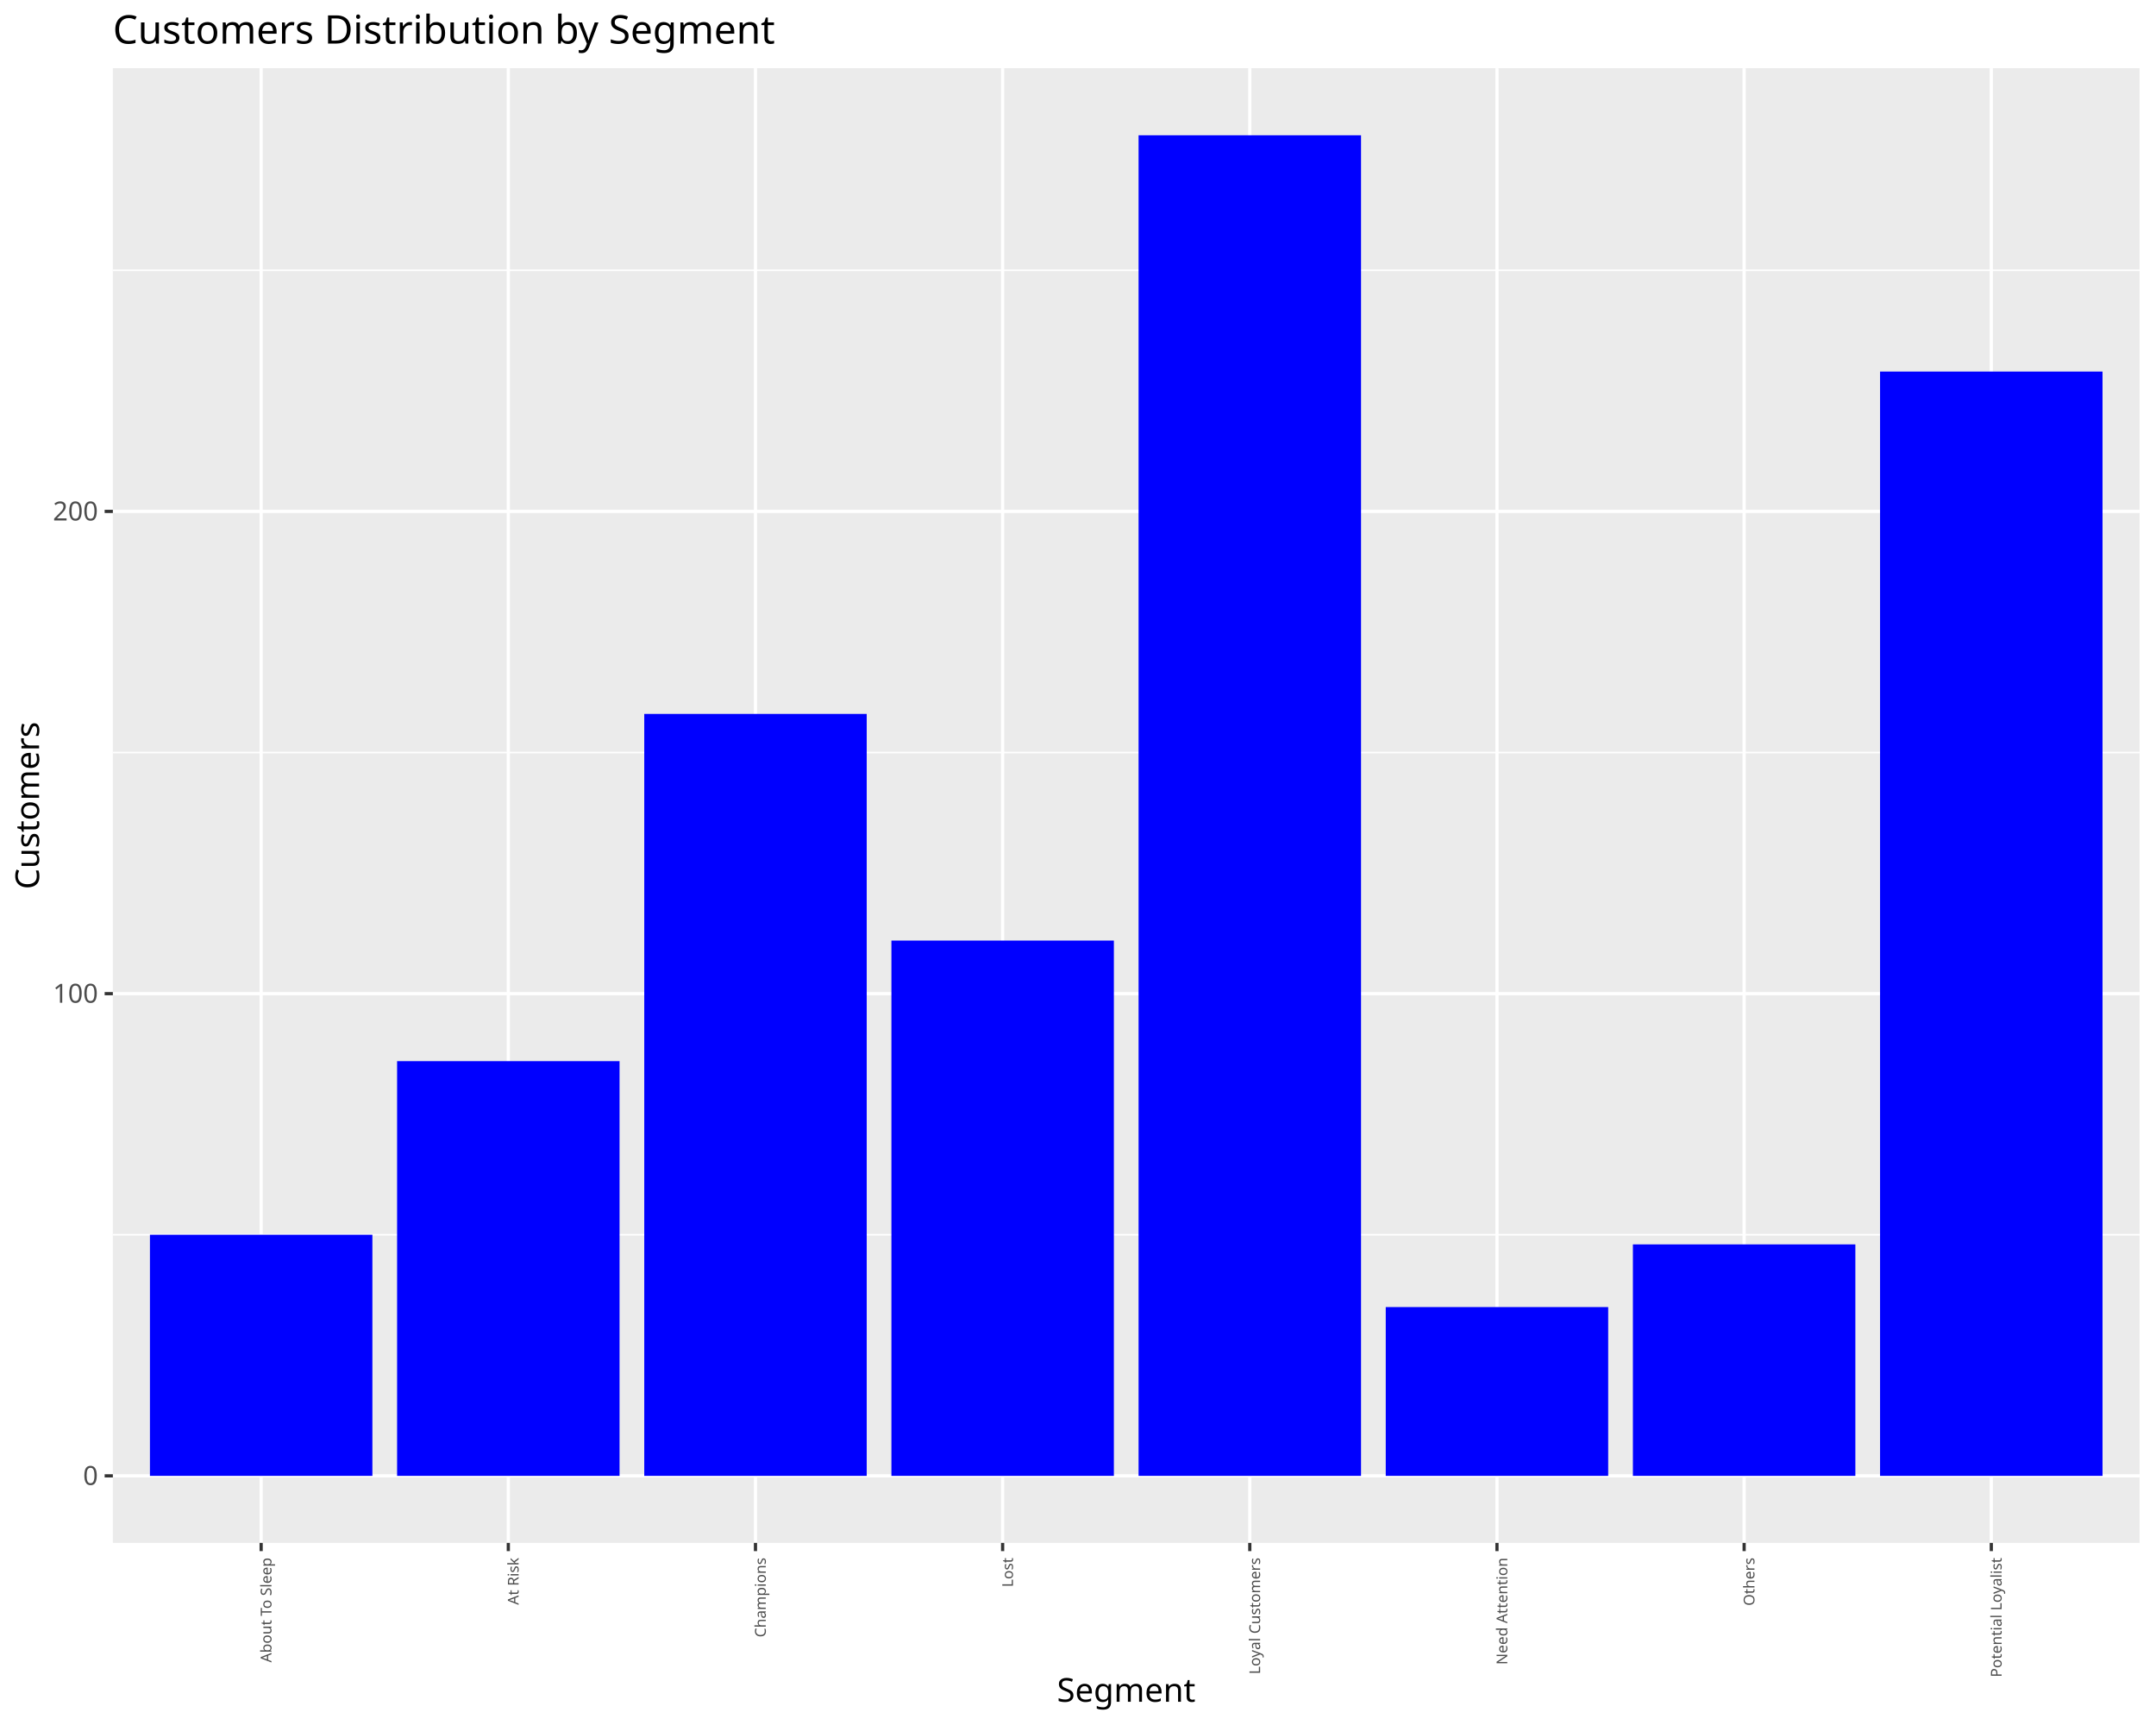
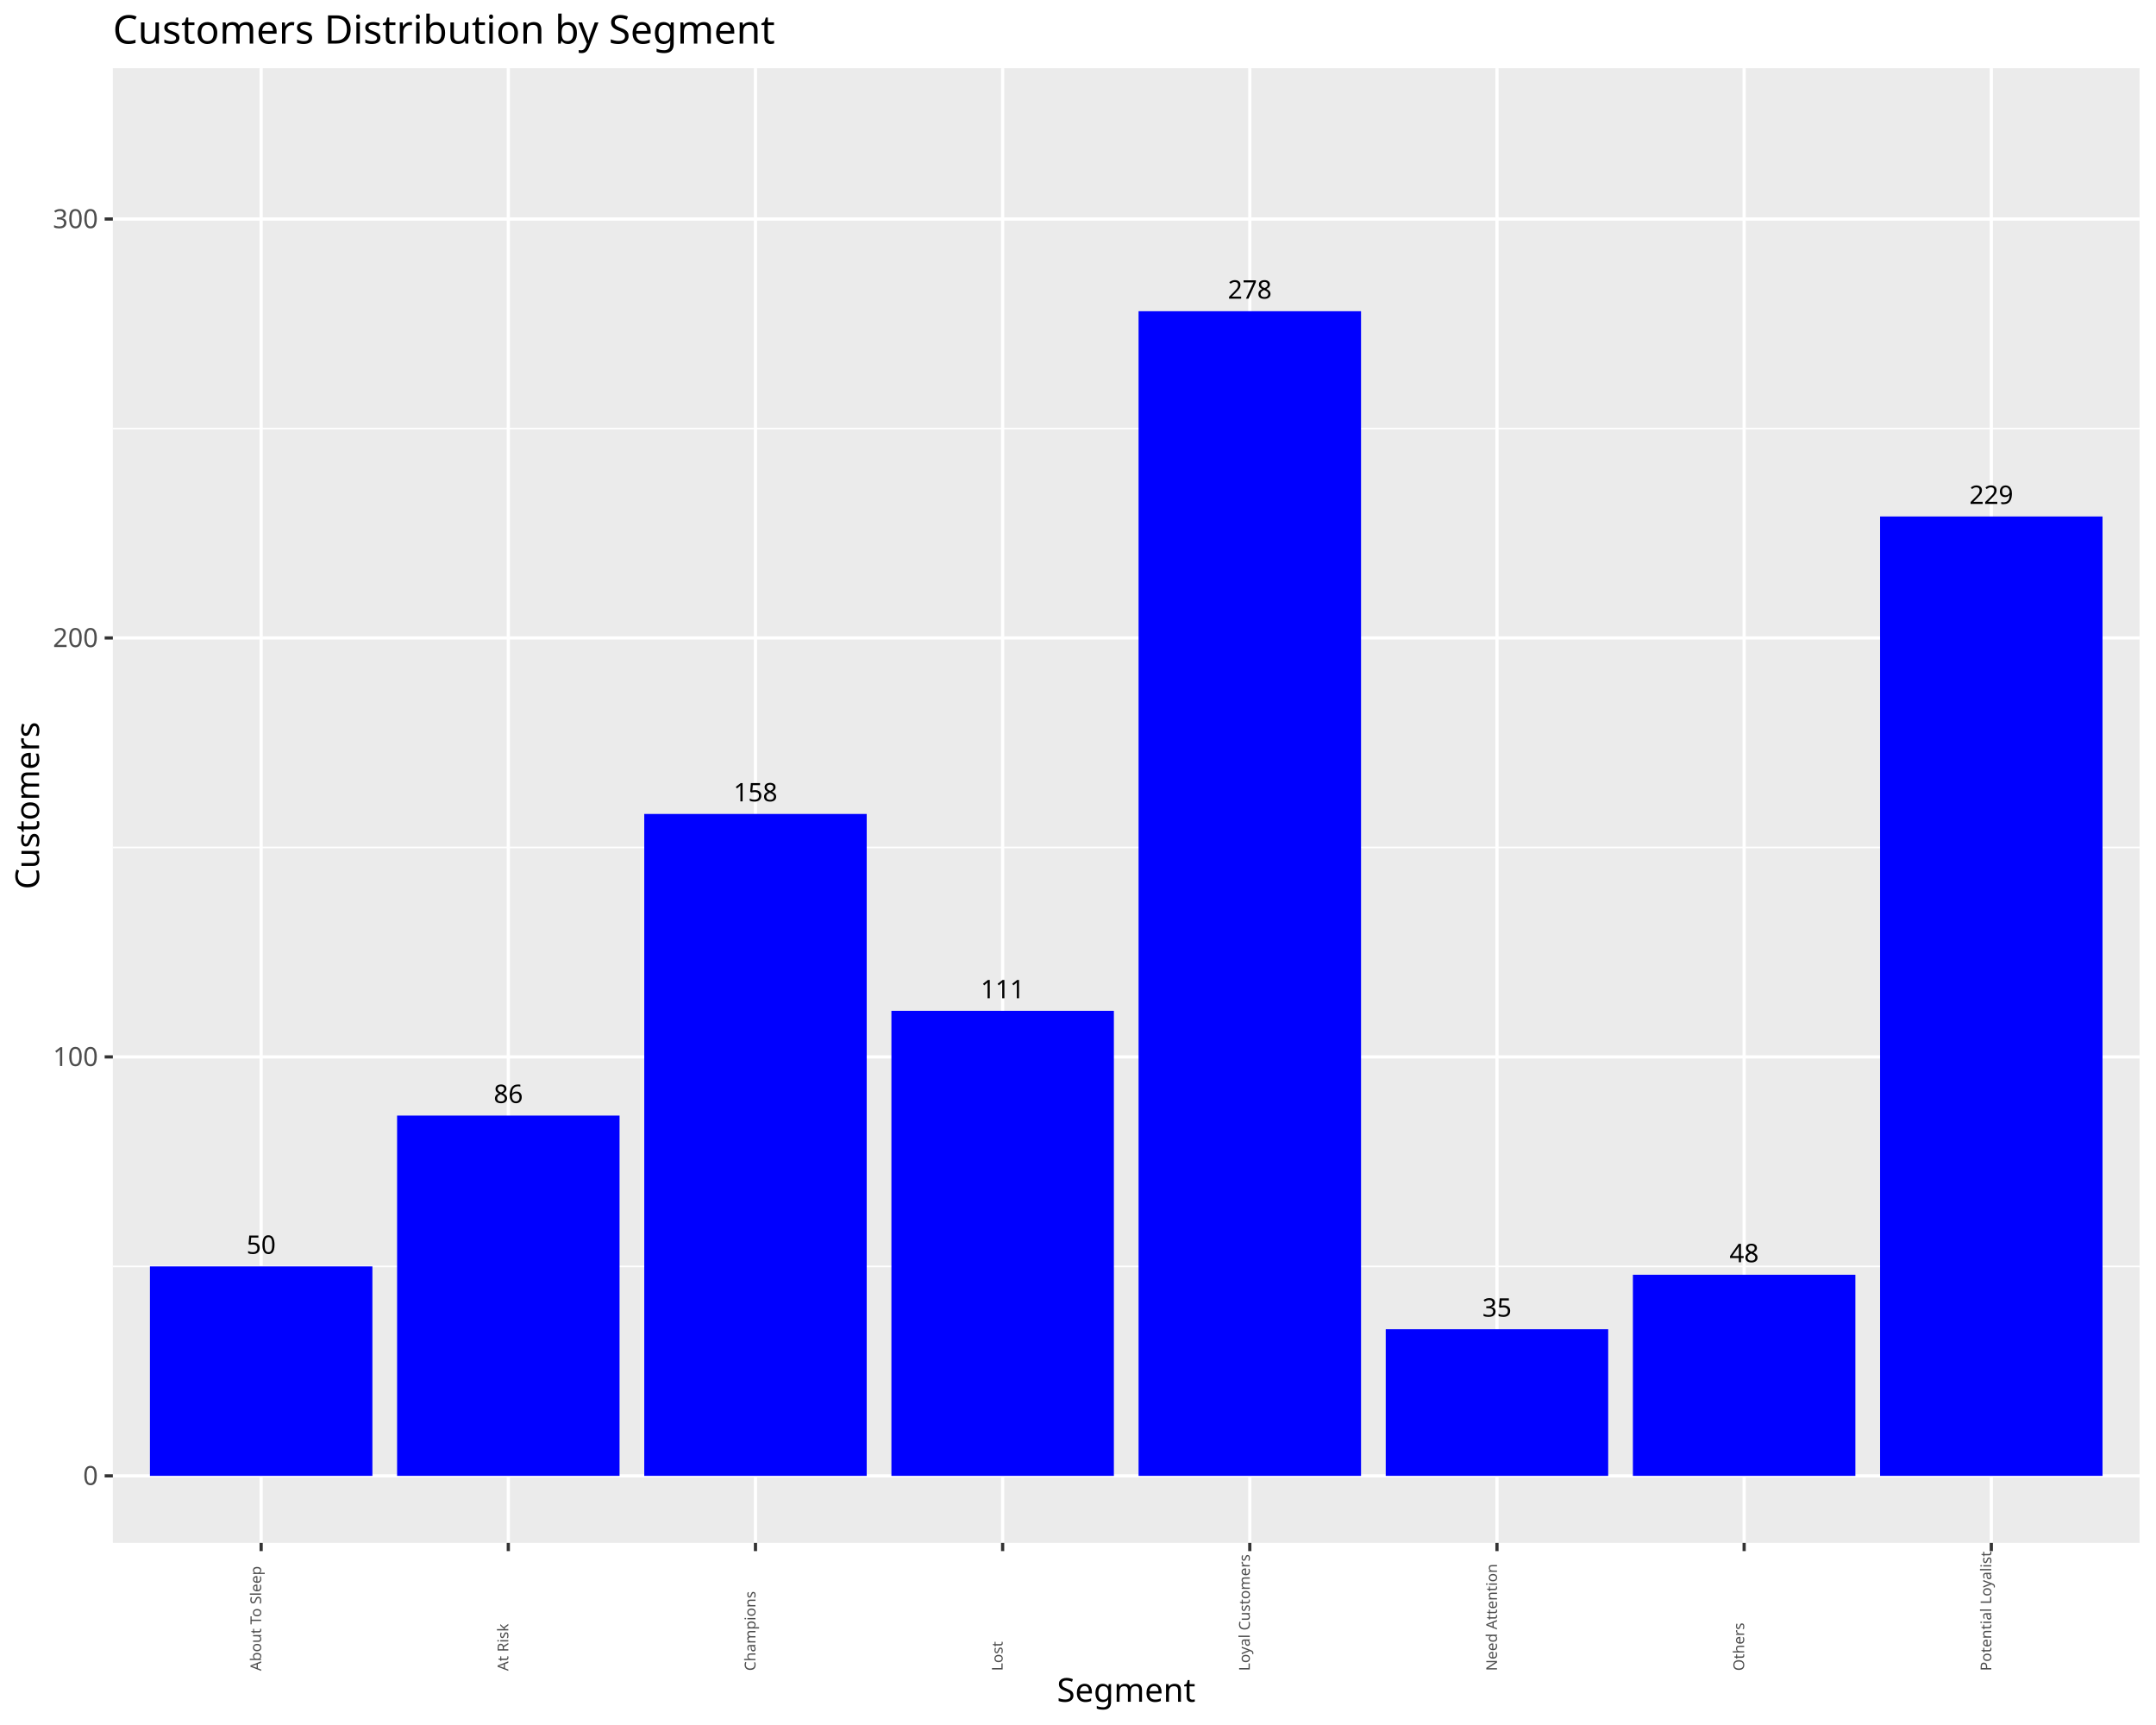
<svg xmlns="http://www.w3.org/2000/svg" class="svglite" data-engine-version="2.0" width="720.00pt" height="576.00pt" viewBox="0 0 720.00 576.00">
  <defs>
    <style type="text/css">
    .svglite line, .svglite polyline, .svglite polygon, .svglite path, .svglite rect, .svglite circle {
      fill: none;
      stroke: #000000;
      stroke-linecap: round;
      stroke-linejoin: round;
      stroke-miterlimit: 10.00;
    }
  </style>
  </defs>
  <rect width="100%" height="100%" style="stroke: none; fill: #FFFFFF;" />
  <defs>
    <clipPath id="cpMC4wMHw3MjAuMDB8MC4wMHw1NzYuMDA=">
      <rect x="0.00" y="0.00" width="720.00" height="576.00" />
    </clipPath>
  </defs>
  <g clip-path="url(#cpMC4wMHw3MjAuMDB8MC4wMHw1NzYuMDA=)">
    <rect x="0.00" y="0.00" width="720.00" height="576.00" style="stroke-width: 1.07; stroke: #FFFFFF; fill: #FFFFFF;" />
  </g>
  <defs>
    <clipPath id="cpMzcuNjl8NzE0LjUyfDIyLjc4fDUxNS4xOQ==">
      <rect x="37.69" y="22.78" width="676.83" height="492.41" />
    </clipPath>
  </defs>
  <g clip-path="url(#cpMzcuNjl8NzE0LjUyfDIyLjc4fDUxNS4xOQ==)">
    <rect x="37.69" y="22.78" width="676.83" height="492.41" style="stroke-width: 1.07; stroke: none; fill: #EBEBEB;" />
-     <polyline points="37.69,412.30 714.52,412.30 " style="stroke-width: 0.53; stroke: #FFFFFF; stroke-linecap: butt;" />
-     <polyline points="37.69,251.28 714.52,251.28 " style="stroke-width: 0.53; stroke: #FFFFFF; stroke-linecap: butt;" />
-     <polyline points="37.69,90.25 714.52,90.25 " style="stroke-width: 0.53; stroke: #FFFFFF; stroke-linecap: butt;" />
+     <polyline points="37.69,422.87 714.52,422.87 " style="stroke-width: 0.53; stroke: #FFFFFF; stroke-linecap: butt;" />
+     <polyline points="37.69,282.98 714.52,282.98 " style="stroke-width: 0.53; stroke: #FFFFFF; stroke-linecap: butt;" />
+     <polyline points="37.69,143.09 714.52,143.09 " style="stroke-width: 0.53; stroke: #FFFFFF; stroke-linecap: butt;" />
    <polyline points="37.69,492.81 714.52,492.81 " style="stroke-width: 1.07; stroke: #FFFFFF; stroke-linecap: butt;" />
-     <polyline points="37.69,331.79 714.52,331.79 " style="stroke-width: 1.07; stroke: #FFFFFF; stroke-linecap: butt;" />
-     <polyline points="37.69,170.76 714.52,170.76 " style="stroke-width: 1.07; stroke: #FFFFFF; stroke-linecap: butt;" />
+     <polyline points="37.69,352.92 714.52,352.92 " style="stroke-width: 1.07; stroke: #FFFFFF; stroke-linecap: butt;" />
+     <polyline points="37.69,213.03 714.52,213.03 " style="stroke-width: 1.07; stroke: #FFFFFF; stroke-linecap: butt;" />
+     <polyline points="37.69,73.14 714.52,73.14 " style="stroke-width: 1.07; stroke: #FFFFFF; stroke-linecap: butt;" />
    <polyline points="87.21,515.19 87.21,22.78 " style="stroke-width: 1.07; stroke: #FFFFFF; stroke-linecap: butt;" />
    <polyline points="169.75,515.19 169.75,22.78 " style="stroke-width: 1.07; stroke: #FFFFFF; stroke-linecap: butt;" />
    <polyline points="252.29,515.19 252.29,22.78 " style="stroke-width: 1.07; stroke: #FFFFFF; stroke-linecap: butt;" />
    <polyline points="334.83,515.19 334.83,22.78 " style="stroke-width: 1.07; stroke: #FFFFFF; stroke-linecap: butt;" />
    <polyline points="417.37,515.19 417.37,22.78 " style="stroke-width: 1.07; stroke: #FFFFFF; stroke-linecap: butt;" />
    <polyline points="499.92,515.19 499.92,22.78 " style="stroke-width: 1.07; stroke: #FFFFFF; stroke-linecap: butt;" />
    <polyline points="582.46,515.19 582.46,22.78 " style="stroke-width: 1.07; stroke: #FFFFFF; stroke-linecap: butt;" />
    <polyline points="665.00,515.19 665.00,22.78 " style="stroke-width: 1.07; stroke: #FFFFFF; stroke-linecap: butt;" />
-     <rect x="380.23" y="45.17" width="74.29" height="447.64" style="stroke-width: 1.07; stroke: none; stroke-linecap: butt; stroke-linejoin: miter; fill: #0000FF;" />
-     <rect x="132.61" y="354.33" width="74.29" height="138.48" style="stroke-width: 1.07; stroke: none; stroke-linecap: butt; stroke-linejoin: miter; fill: #0000FF;" />
-     <rect x="215.15" y="238.39" width="74.29" height="254.42" style="stroke-width: 1.07; stroke: none; stroke-linecap: butt; stroke-linejoin: miter; fill: #0000FF;" />
-     <rect x="462.77" y="436.45" width="74.29" height="56.36" style="stroke-width: 1.07; stroke: none; stroke-linecap: butt; stroke-linejoin: miter; fill: #0000FF;" />
-     <rect x="297.69" y="314.07" width="74.29" height="178.74" style="stroke-width: 1.07; stroke: none; stroke-linecap: butt; stroke-linejoin: miter; fill: #0000FF;" />
-     <rect x="627.85" y="124.07" width="74.29" height="368.74" style="stroke-width: 1.07; stroke: none; stroke-linecap: butt; stroke-linejoin: miter; fill: #0000FF;" />
-     <rect x="50.07" y="412.30" width="74.29" height="80.51" style="stroke-width: 1.07; stroke: none; stroke-linecap: butt; stroke-linejoin: miter; fill: #0000FF;" />
-     <rect x="545.31" y="415.52" width="74.29" height="77.29" style="stroke-width: 1.07; stroke: none; stroke-linecap: butt; stroke-linejoin: miter; fill: #0000FF;" />
+     <rect x="380.23" y="103.92" width="74.29" height="388.89" style="stroke-width: 1.07; stroke: none; stroke-linecap: butt; stroke-linejoin: miter; fill: #0000FF;" />
+     <rect x="132.61" y="372.51" width="74.29" height="120.30" style="stroke-width: 1.07; stroke: none; stroke-linecap: butt; stroke-linejoin: miter; fill: #0000FF;" />
+     <rect x="215.15" y="271.79" width="74.29" height="221.02" style="stroke-width: 1.07; stroke: none; stroke-linecap: butt; stroke-linejoin: miter; fill: #0000FF;" />
+     <rect x="462.77" y="443.85" width="74.29" height="48.96" style="stroke-width: 1.07; stroke: none; stroke-linecap: butt; stroke-linejoin: miter; fill: #0000FF;" />
+     <rect x="297.69" y="337.53" width="74.29" height="155.28" style="stroke-width: 1.07; stroke: none; stroke-linecap: butt; stroke-linejoin: miter; fill: #0000FF;" />
+     <rect x="627.85" y="172.46" width="74.29" height="320.35" style="stroke-width: 1.07; stroke: none; stroke-linecap: butt; stroke-linejoin: miter; fill: #0000FF;" />
+     <rect x="50.07" y="422.87" width="74.29" height="69.94" style="stroke-width: 1.07; stroke: none; stroke-linecap: butt; stroke-linejoin: miter; fill: #0000FF;" />
+     <rect x="545.31" y="425.66" width="74.29" height="67.15" style="stroke-width: 1.07; stroke: none; stroke-linecap: butt; stroke-linejoin: miter; fill: #0000FF;" />
+     <text x="417.37" y="99.72" text-anchor="middle" style="font-size: 8.54px; font-family: sans;" textLength="14.24px" lengthAdjust="spacingAndGlyphs">278</text>
+     <text x="169.75" y="368.31" text-anchor="middle" style="font-size: 8.54px; font-family: sans;" textLength="9.50px" lengthAdjust="spacingAndGlyphs">86</text>
+     <text x="252.29" y="267.59" text-anchor="middle" style="font-size: 8.54px; font-family: sans;" textLength="14.24px" lengthAdjust="spacingAndGlyphs">158</text>
+     <text x="499.92" y="439.65" text-anchor="middle" style="font-size: 8.54px; font-family: sans;" textLength="9.50px" lengthAdjust="spacingAndGlyphs">35</text>
+     <text x="334.83" y="333.34" text-anchor="middle" style="font-size: 8.54px; font-family: sans;" textLength="14.24px" lengthAdjust="spacingAndGlyphs">111</text>
+     <text x="665.00" y="168.27" text-anchor="middle" style="font-size: 8.54px; font-family: sans;" textLength="14.24px" lengthAdjust="spacingAndGlyphs">229</text>
+     <text x="87.21" y="418.67" text-anchor="middle" style="font-size: 8.54px; font-family: sans;" textLength="9.50px" lengthAdjust="spacingAndGlyphs">50</text>
+     <text x="582.46" y="421.47" text-anchor="middle" style="font-size: 8.54px; font-family: sans;" textLength="9.50px" lengthAdjust="spacingAndGlyphs">48</text>
  </g>
  <g clip-path="url(#cpMC4wMHw3MjAuMDB8MC4wMHw1NzYuMDA=)">
    <text x="32.76" y="495.84" text-anchor="end" style="font-size: 8.80px; fill: #4D4D4D; font-family: sans;" textLength="4.89px" lengthAdjust="spacingAndGlyphs">0</text>
-     <text x="32.76" y="334.82" text-anchor="end" style="font-size: 8.80px; fill: #4D4D4D; font-family: sans;" textLength="14.68px" lengthAdjust="spacingAndGlyphs">100</text>
-     <text x="32.76" y="173.79" text-anchor="end" style="font-size: 8.80px; fill: #4D4D4D; font-family: sans;" textLength="14.68px" lengthAdjust="spacingAndGlyphs">200</text>
+     <text x="32.76" y="355.95" text-anchor="end" style="font-size: 8.80px; fill: #4D4D4D; font-family: sans;" textLength="14.68px" lengthAdjust="spacingAndGlyphs">100</text>
+     <text x="32.76" y="216.06" text-anchor="end" style="font-size: 8.80px; fill: #4D4D4D; font-family: sans;" textLength="14.68px" lengthAdjust="spacingAndGlyphs">200</text>
+     <text x="32.76" y="76.17" text-anchor="end" style="font-size: 8.80px; fill: #4D4D4D; font-family: sans;" textLength="14.68px" lengthAdjust="spacingAndGlyphs">300</text>
    <polyline points="34.95,492.81 37.69,492.81 " style="stroke-width: 1.07; stroke: #333333; stroke-linecap: butt;" />
-     <polyline points="34.95,331.79 37.69,331.79 " style="stroke-width: 1.07; stroke: #333333; stroke-linecap: butt;" />
-     <polyline points="34.95,170.76 37.69,170.76 " style="stroke-width: 1.07; stroke: #333333; stroke-linecap: butt;" />
+     <polyline points="34.95,352.92 37.69,352.92 " style="stroke-width: 1.07; stroke: #333333; stroke-linecap: butt;" />
+     <polyline points="34.95,213.03 37.69,213.03 " style="stroke-width: 1.07; stroke: #333333; stroke-linecap: butt;" />
+     <polyline points="34.95,73.14 37.69,73.14 " style="stroke-width: 1.07; stroke: #333333; stroke-linecap: butt;" />
    <polyline points="87.21,517.93 87.21,515.19 " style="stroke-width: 1.07; stroke: #333333; stroke-linecap: butt;" />
    <polyline points="169.75,517.93 169.75,515.19 " style="stroke-width: 1.07; stroke: #333333; stroke-linecap: butt;" />
    <polyline points="252.29,517.93 252.29,515.19 " style="stroke-width: 1.07; stroke: #333333; stroke-linecap: butt;" />
    <polyline points="334.83,517.93 334.83,515.19 " style="stroke-width: 1.07; stroke: #333333; stroke-linecap: butt;" />
    <polyline points="417.37,517.93 417.37,515.19 " style="stroke-width: 1.07; stroke: #333333; stroke-linecap: butt;" />
    <polyline points="499.92,517.93 499.92,515.19 " style="stroke-width: 1.07; stroke: #333333; stroke-linecap: butt;" />
    <polyline points="582.46,517.93 582.46,515.19 " style="stroke-width: 1.07; stroke: #333333; stroke-linecap: butt;" />
    <polyline points="665.00,517.93 665.00,515.19 " style="stroke-width: 1.07; stroke: #333333; stroke-linecap: butt;" />
-     <text transform="translate(90.65,520.12) rotate(-90)" text-anchor="end" style="font-size: 5.00px; fill: #4D4D4D; font-family: sans;" textLength="34.47px" lengthAdjust="spacingAndGlyphs">About To Sleep</text>
-     <text transform="translate(173.19,520.12) rotate(-90)" text-anchor="end" style="font-size: 5.00px; fill: #4D4D4D; font-family: sans;" textLength="15.84px" lengthAdjust="spacingAndGlyphs">At Risk</text>
-     <text transform="translate(255.73,520.12) rotate(-90)" text-anchor="end" style="font-size: 5.00px; fill: #4D4D4D; font-family: sans;" textLength="25.30px" lengthAdjust="spacingAndGlyphs">Champions</text>
-     <text transform="translate(338.28,520.12) rotate(-90)" text-anchor="end" style="font-size: 5.00px; fill: #4D4D4D; font-family: sans;" textLength="9.45px" lengthAdjust="spacingAndGlyphs">Lost</text>
-     <text transform="translate(420.82,520.12) rotate(-90)" text-anchor="end" style="font-size: 5.00px; fill: #4D4D4D; font-family: sans;" textLength="37.52px" lengthAdjust="spacingAndGlyphs">Loyal Customers</text>
-     <text transform="translate(503.36,520.12) rotate(-90)" text-anchor="end" style="font-size: 5.00px; fill: #4D4D4D; font-family: sans;" textLength="33.08px" lengthAdjust="spacingAndGlyphs">Need Attention</text>
-     <text transform="translate(585.90,520.12) rotate(-90)" text-anchor="end" style="font-size: 5.00px; fill: #4D4D4D; font-family: sans;" textLength="15.01px" lengthAdjust="spacingAndGlyphs">Others</text>
-     <text transform="translate(668.44,520.12) rotate(-90)" text-anchor="end" style="font-size: 5.00px; fill: #4D4D4D; font-family: sans;" textLength="37.80px" lengthAdjust="spacingAndGlyphs">Potential Loyalist</text>
+     <text transform="translate(87.21,557.93) rotate(-90)" style="font-size: 5.00px; fill: #4D4D4D; font-family: sans;" textLength="34.47px" lengthAdjust="spacingAndGlyphs">About To Sleep</text>
+     <text transform="translate(169.75,557.93) rotate(-90)" style="font-size: 5.00px; fill: #4D4D4D; font-family: sans;" textLength="15.84px" lengthAdjust="spacingAndGlyphs">At Risk</text>
+     <text transform="translate(252.29,557.93) rotate(-90)" style="font-size: 5.00px; fill: #4D4D4D; font-family: sans;" textLength="25.30px" lengthAdjust="spacingAndGlyphs">Champions</text>
+     <text transform="translate(334.83,557.93) rotate(-90)" style="font-size: 5.00px; fill: #4D4D4D; font-family: sans;" textLength="9.45px" lengthAdjust="spacingAndGlyphs">Lost</text>
+     <text transform="translate(417.37,557.93) rotate(-90)" style="font-size: 5.00px; fill: #4D4D4D; font-family: sans;" textLength="37.52px" lengthAdjust="spacingAndGlyphs">Loyal Customers</text>
+     <text transform="translate(499.92,557.93) rotate(-90)" style="font-size: 5.00px; fill: #4D4D4D; font-family: sans;" textLength="33.08px" lengthAdjust="spacingAndGlyphs">Need Attention</text>
+     <text transform="translate(582.46,557.93) rotate(-90)" style="font-size: 5.00px; fill: #4D4D4D; font-family: sans;" textLength="15.01px" lengthAdjust="spacingAndGlyphs">Others</text>
+     <text transform="translate(665.00,557.93) rotate(-90)" style="font-size: 5.00px; fill: #4D4D4D; font-family: sans;" textLength="37.80px" lengthAdjust="spacingAndGlyphs">Potential Loyalist</text>
    <text x="376.10" y="568.24" text-anchor="middle" style="font-size: 11.00px; font-family: sans;" textLength="44.04px" lengthAdjust="spacingAndGlyphs">Segment</text>
    <text transform="translate(13.05,268.99) rotate(-90)" text-anchor="middle" style="font-size: 11.00px; font-family: sans;" textLength="53.20px" lengthAdjust="spacingAndGlyphs">Customers</text>
    <text x="37.69" y="14.56" style="font-size: 13.20px; font-family: sans;" textLength="211.32px" lengthAdjust="spacingAndGlyphs">Customers  Distribution by Segment</text>
  </g>
</svg>
